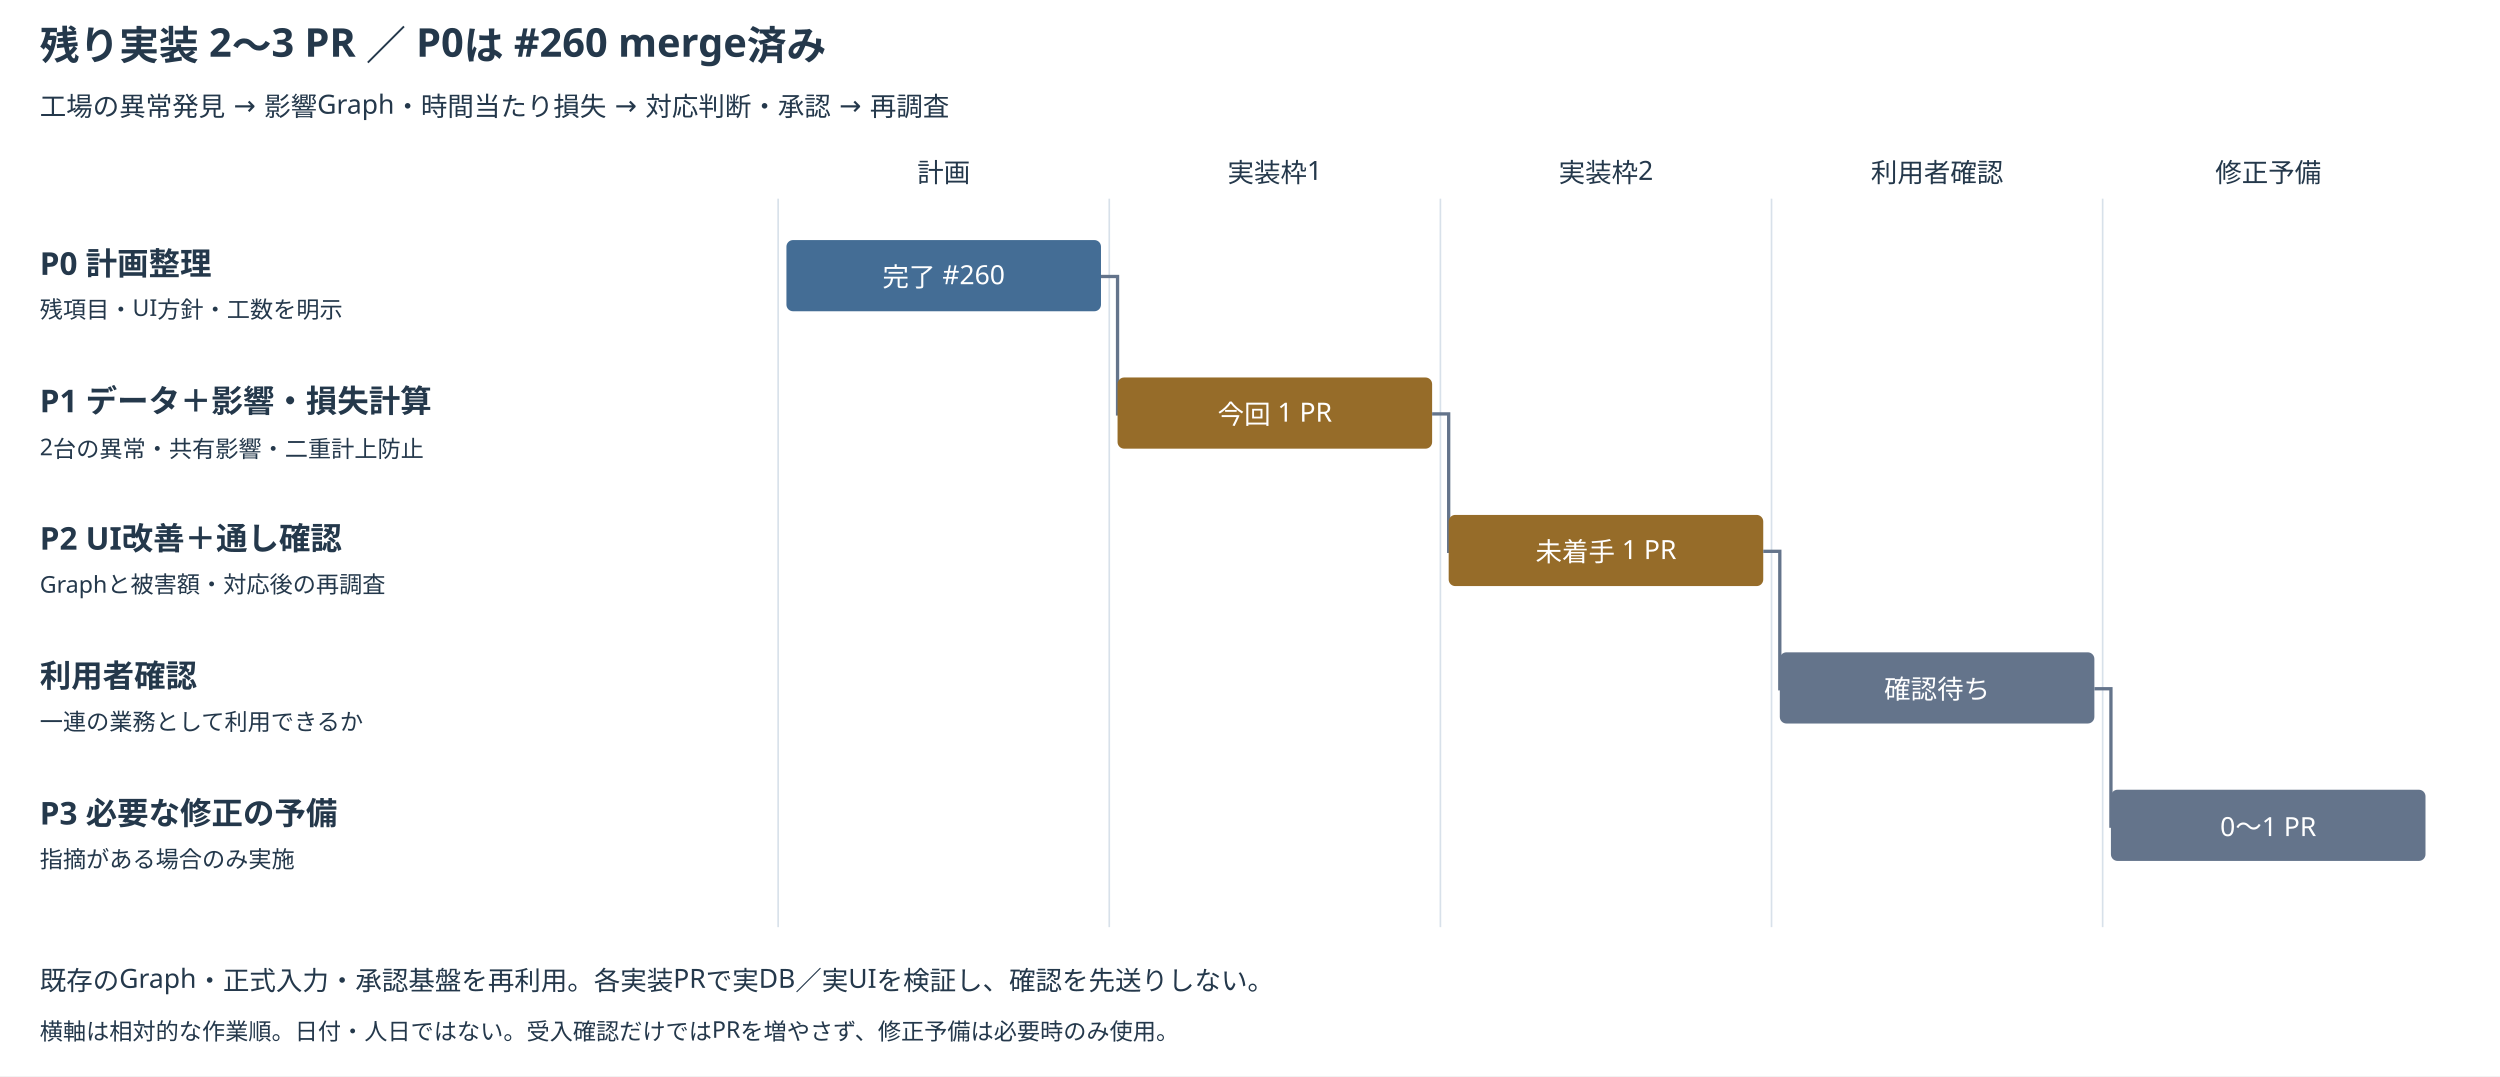
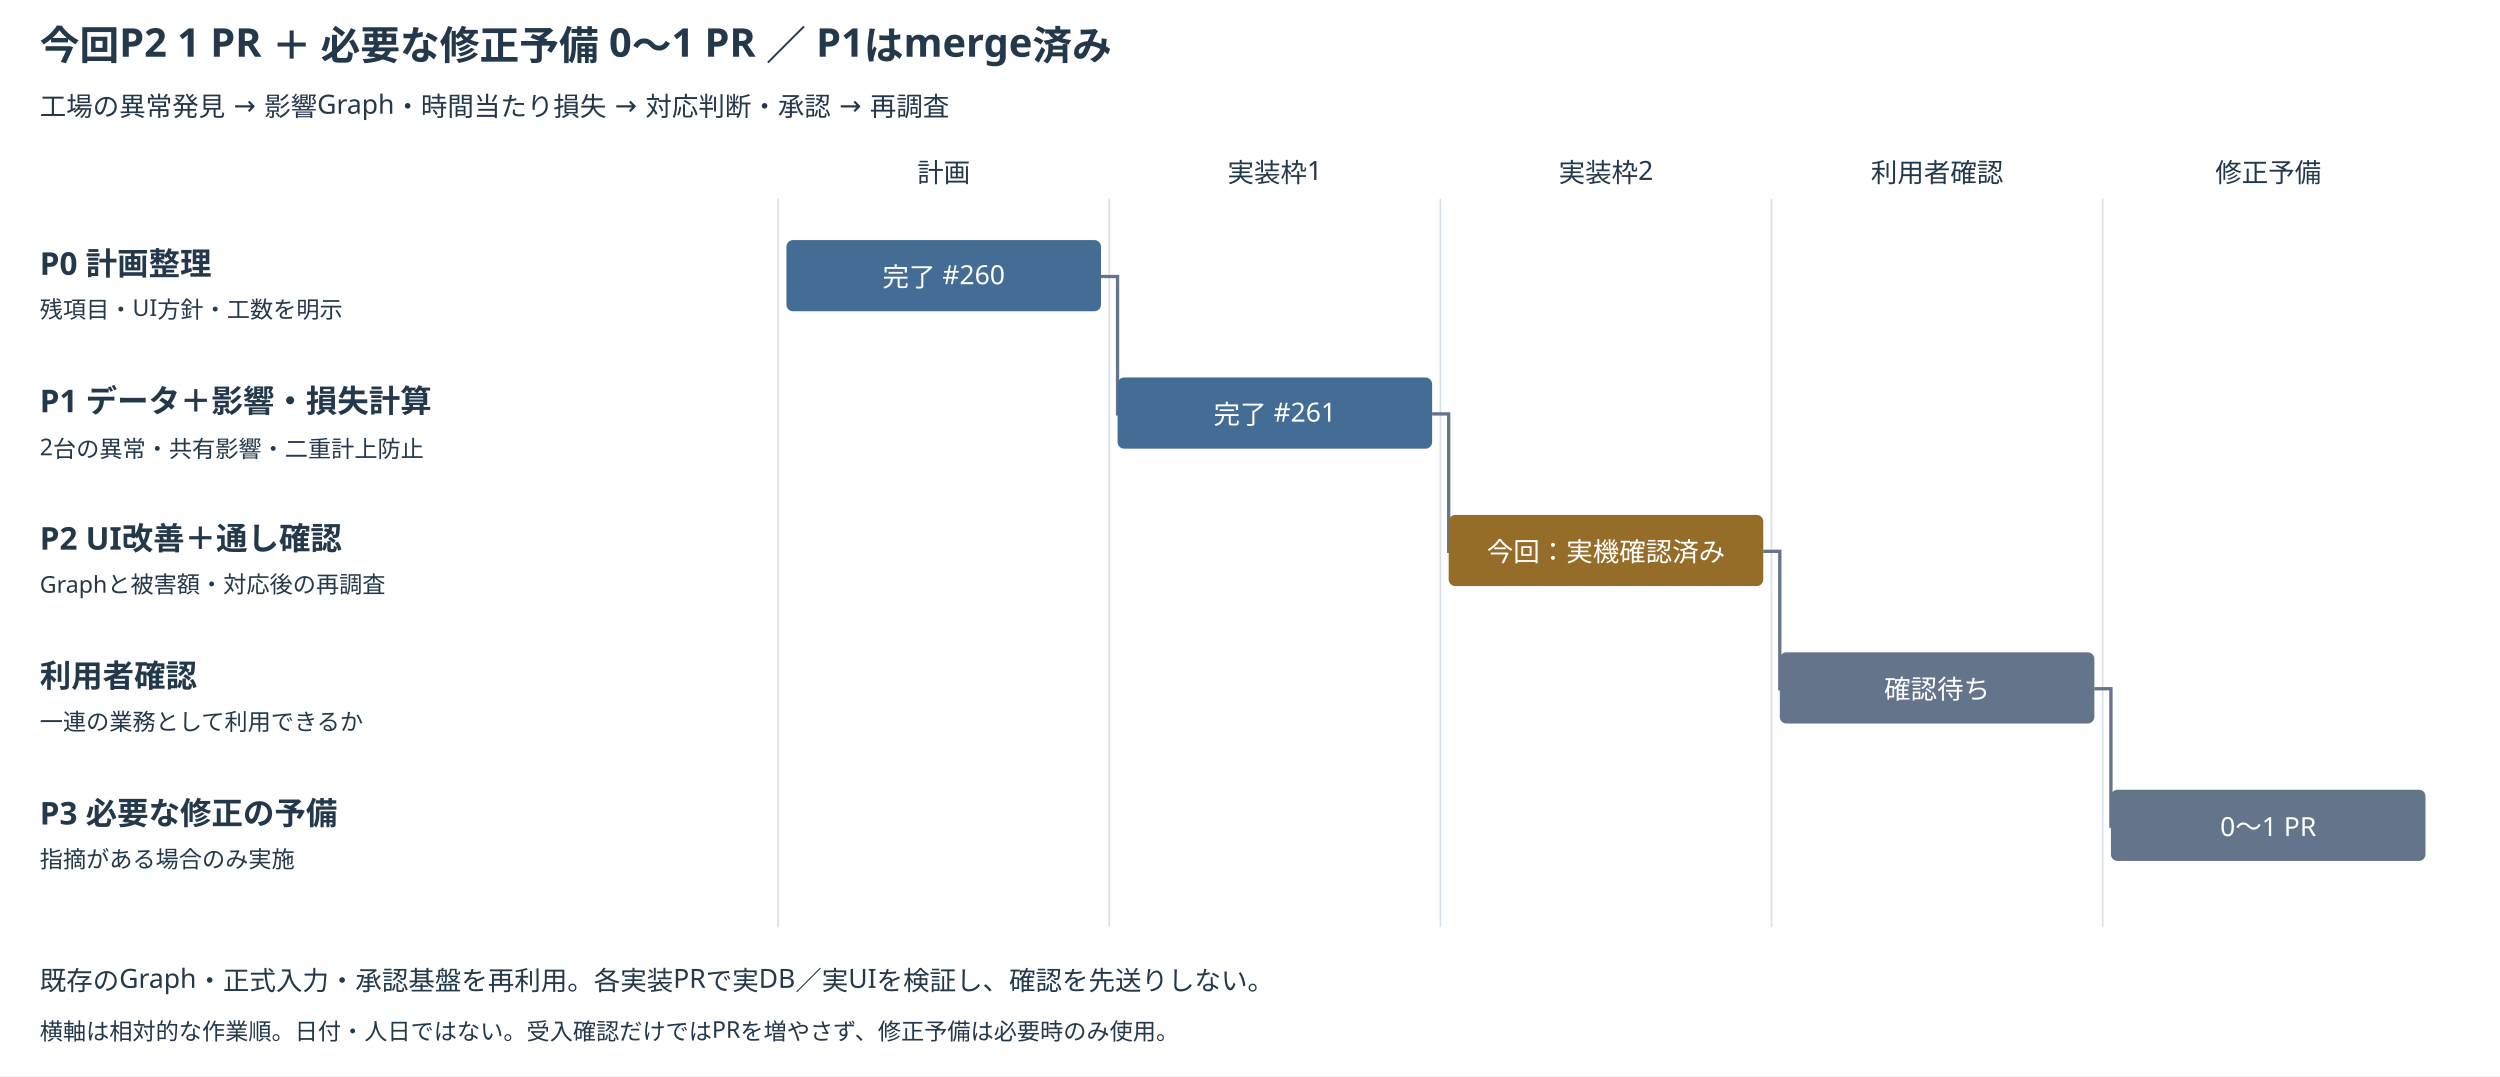
<svg xmlns="http://www.w3.org/2000/svg" width="1510" height="650" viewBox="0 0 1510 650" role="img" aria-labelledby="title desc">
  <rect width="1510" height="650" fill="white" />
  <g font-family="sans-serif" fill="#24384b">
-     <text x="24" y="36" font-size="24" font-weight="bold">残り実装 2〜3 PR ／ P0は #260 merge済み</text>
+     <text x="24" y="36" font-size="24" font-weight="bold">今回P2 1 PR ＋ 必要な修正予備 0〜1 PR ／ P1はmerge済み</text>
    <text x="24" y="70" font-size="16">工場の異常発見 → 影響Graph・時間当たり損失 → 対応判断・承認 → 再調査</text>
    <path d="M470 120V560" stroke="#d8e1ea" />
    <text x="570" y="110" text-anchor="middle" font-size="16">計画</text>
    <path d="M670 120V560" stroke="#d8e1ea" />
    <text x="770" y="110" text-anchor="middle" font-size="16">実装枠1</text>
    <path d="M870 120V560" stroke="#d8e1ea" />
    <text x="970" y="110" text-anchor="middle" font-size="16">実装枠2</text>
    <path d="M1070 120V560" stroke="#d8e1ea" />
    <text x="1170" y="110" text-anchor="middle" font-size="16">利用者確認</text>
    <path d="M1270 120V560" stroke="#d8e1ea" />
    <text x="1370" y="110" text-anchor="middle" font-size="16">修正予備</text>
    <text x="24" y="166" font-size="19" font-weight="bold">P0 計画整理</text>
    <text x="24" y="192" font-size="14">残項目・UI方針・工数を明示</text>
    <rect x="475" y="145" width="190" height="43" rx="4" fill="#446d95" />
    <text x="570" y="173" text-anchor="middle" font-size="16" fill="white">完了 #260</text>
    <path d="M665 167h10v83h5" fill="none" stroke="#64748b" stroke-width="2" />
    <text x="24" y="249" font-size="19" font-weight="bold">P1 データ＋影響・損失計算</text>
    <text x="24" y="275" font-size="14">2台の異常・共有影響・二重計上防止</text>
-     <rect x="675" y="228" width="190" height="43" rx="4" fill="#966c29" />
-     <text x="770" y="256" text-anchor="middle" font-size="16" fill="white">今回 1 PR</text>
+     <rect x="675" y="228" width="190" height="43" rx="4" fill="#446d95" />
+     <text x="770" y="256" text-anchor="middle" font-size="16" fill="white">完了 #261</text>
    <path d="M865 250h10v83h5" fill="none" stroke="#64748b" stroke-width="2" />
    <text x="24" y="332" font-size="19" font-weight="bold">P2 UI改善＋通し確認</text>
    <text x="24" y="358" font-size="14">Graphと被害額・対応後の再調査</text>
    <rect x="875" y="311" width="190" height="43" rx="4" fill="#966c29" />
-     <text x="970" y="339" text-anchor="middle" font-size="16" fill="white">未着手 1 PR</text>
+     <text x="970" y="339" text-anchor="middle" font-size="16" fill="white">今回：実機確認済み</text>
    <path d="M1065 333h10v83h5" fill="none" stroke="#64748b" stroke-width="2" />
    <text x="24" y="415" font-size="19" font-weight="bold">利用者確認</text>
    <text x="24" y="441" font-size="14">一連の業務として利用できるか</text>
    <rect x="1075" y="394" width="190" height="43" rx="4" fill="#64748b" />
    <text x="1170" y="422" text-anchor="middle" font-size="16" fill="white">確認待ち</text>
    <path d="M1265 416h10v83h5" fill="none" stroke="#64748b" stroke-width="2" />
    <text x="24" y="498" font-size="19" font-weight="bold">P3 必要な修正の予備</text>
    <text x="24" y="524" font-size="14">指摘がある場合のみ実施</text>
    <rect x="1275" y="477" width="190" height="43" rx="4" fill="#64748b" />
    <text x="1370" y="505" text-anchor="middle" font-size="16" fill="white">0〜1 PR</text>
    <text x="24" y="598" font-size="16">既存のGraph・正式入力・承認基盤を再利用。各実装PRで実DB／実UIを検証し、確認を先送りしない。</text>
    <text x="24" y="628" font-size="14">横軸は相対的な作業順。日付・人日ではない。受入確認だけではPRを増やさず、修正予備は必要時のみ使用。</text>
  </g>
</svg>
